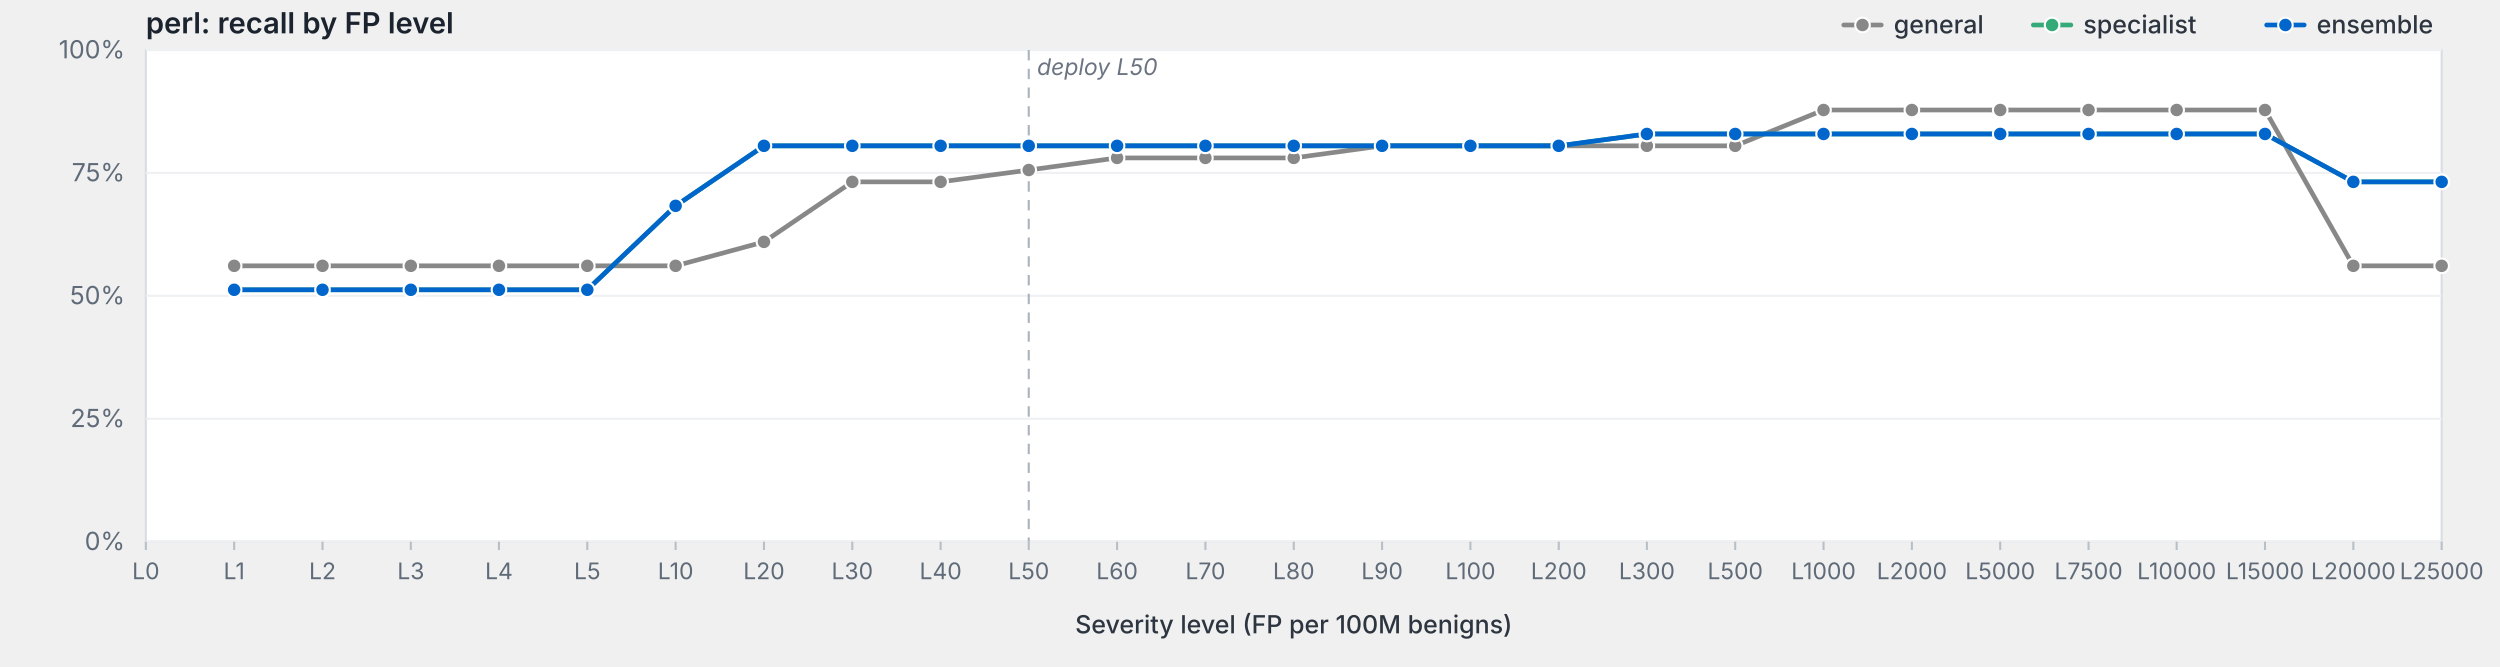
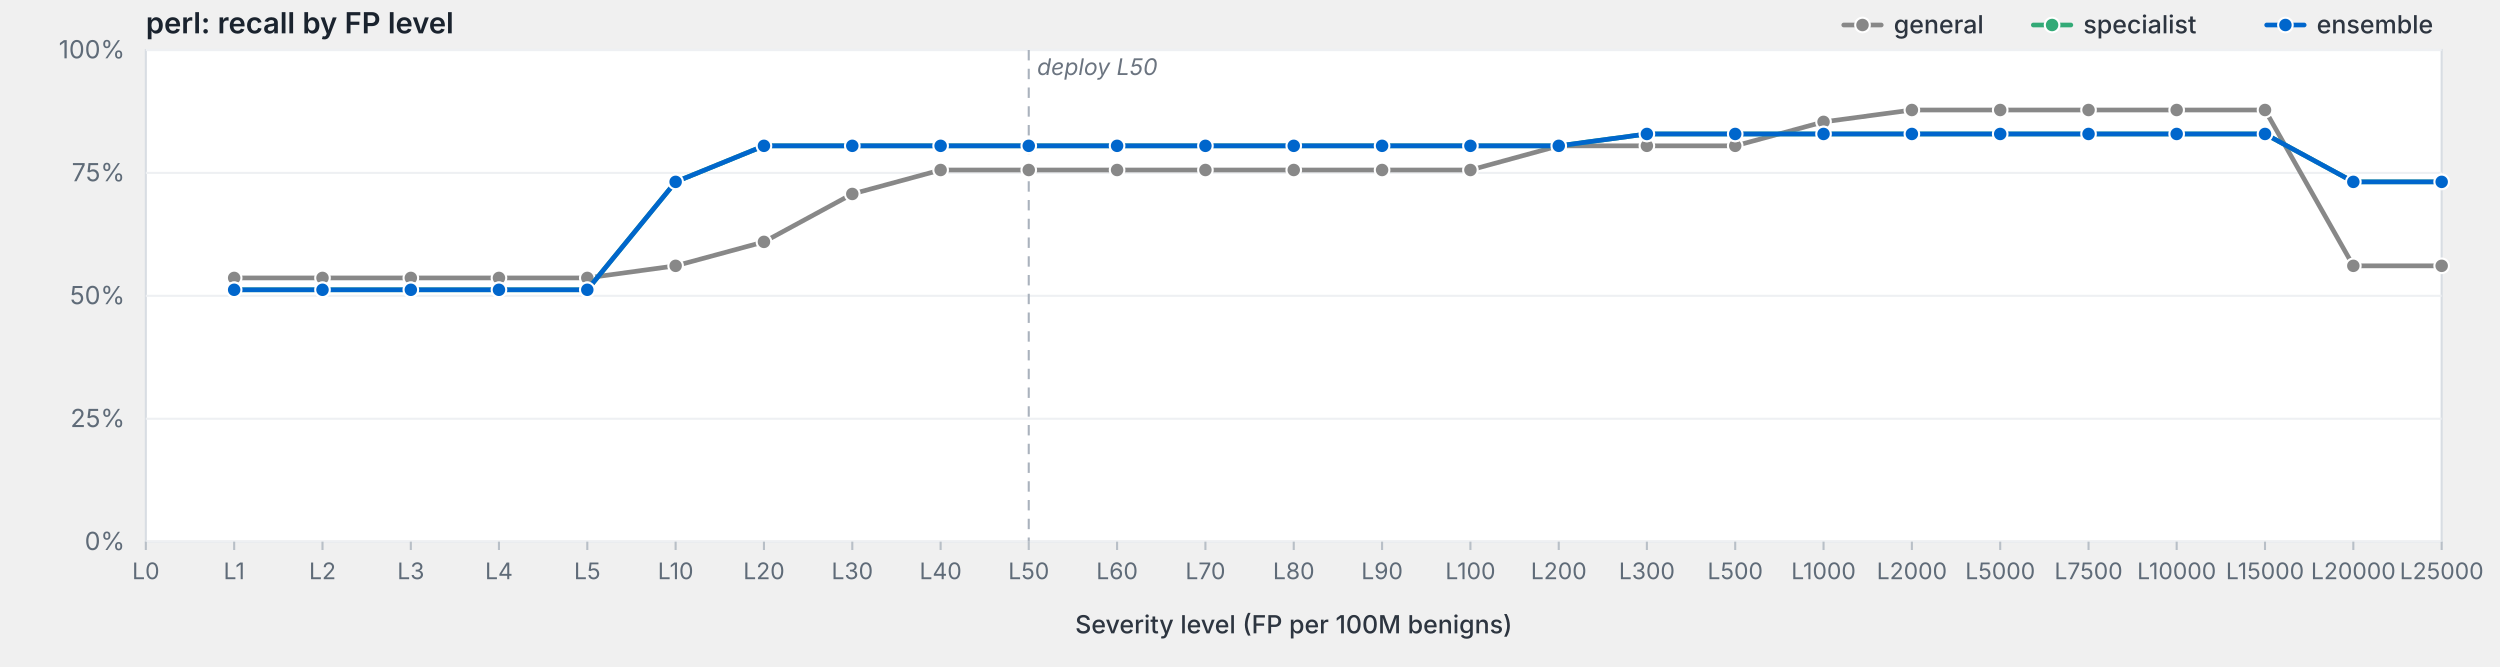
<svg xmlns="http://www.w3.org/2000/svg" viewBox="0 0 1200 320" width="1200" height="320" preserveAspectRatio="xMidYMid meet" role="img" aria-label="perl: recall by FP level">
  <style>svg { background: #fdfdfd; }.frame { fill: #fff; stroke: #d8dde3; stroke-width: 1; }.grid { stroke: #eef0f3; stroke-width: 1; }.tick { stroke: #b8bfc7; stroke-width: 1; }.axis-label { fill: #5f6b78; font-family: -apple-system, BlinkMacSystemFont, "Segoe UI", system-ui, sans-serif; font-size: 12px; }.x-label { fill: #5f6b78; font-family: -apple-system, BlinkMacSystemFont, "Segoe UI", system-ui, sans-serif; font-size: 11px; }.axis-title { fill: #2d3540; font-family: -apple-system, BlinkMacSystemFont, "Segoe UI", system-ui, sans-serif; font-size: 12px; font-weight: 500; }.title { fill: #1a232e; font-family: -apple-system, BlinkMacSystemFont, "Segoe UI", system-ui, sans-serif; font-size: 14px; font-weight: 600; }.deploy-marker { stroke: #aab2bd; stroke-width: 1; stroke-dasharray: 5,4; }.deploy-label { fill: #6b7480; font-family: -apple-system, BlinkMacSystemFont, "Segoe UI", system-ui, sans-serif; font-size: 11px; font-style: italic; }.curve { fill: none; stroke-width: 2.25; stroke-linejoin: round; stroke-linecap: round; }.marker { stroke: #fff; stroke-width: 1; }.legend-text { fill: #2d3540; font-family: -apple-system, BlinkMacSystemFont, "Segoe UI", system-ui, sans-serif; font-size: 12px; font-weight: 500; }</style>
  <text class="title" x="70" y="16">perl: recall by FP level</text>
  <rect class="frame" x="70" y="24" width="1102" height="236" />
  <line class="grid" x1="70" y1="260.0" x2="1172" y2="260.0" />
  <text class="axis-label" x="60" y="264.0" text-anchor="end">0%</text>
  <line class="grid" x1="70" y1="201.0" x2="1172" y2="201.0" />
  <text class="axis-label" x="60" y="205.0" text-anchor="end">25%</text>
  <line class="grid" x1="70" y1="142.0" x2="1172" y2="142.0" />
  <text class="axis-label" x="60" y="146.0" text-anchor="end">50%</text>
  <line class="grid" x1="70" y1="83.0" x2="1172" y2="83.0" />
  <text class="axis-label" x="60" y="87.0" text-anchor="end">75%</text>
  <line class="grid" x1="70" y1="24.0" x2="1172" y2="24.0" />
  <text class="axis-label" x="60" y="28.0" text-anchor="end">100%</text>
  <line class="deploy-marker" x1="493.8" y1="24" x2="493.8" y2="260" />
  <text class="deploy-label" x="497.8" y="36" text-anchor="start">deploy L50</text>
  <line class="tick" x1="70.0" y1="260" x2="70.0" y2="264" />
  <text class="x-label" x="70.0" y="278" text-anchor="middle">L0</text>
  <line class="tick" x1="112.4" y1="260" x2="112.4" y2="264" />
  <text class="x-label" x="112.4" y="278" text-anchor="middle">L1</text>
  <line class="tick" x1="154.8" y1="260" x2="154.8" y2="264" />
  <text class="x-label" x="154.8" y="278" text-anchor="middle">L2</text>
  <line class="tick" x1="197.2" y1="260" x2="197.2" y2="264" />
  <text class="x-label" x="197.2" y="278" text-anchor="middle">L3</text>
  <line class="tick" x1="239.5" y1="260" x2="239.5" y2="264" />
  <text class="x-label" x="239.5" y="278" text-anchor="middle">L4</text>
  <line class="tick" x1="281.9" y1="260" x2="281.9" y2="264" />
  <text class="x-label" x="281.9" y="278" text-anchor="middle">L5</text>
  <line class="tick" x1="324.3" y1="260" x2="324.3" y2="264" />
  <text class="x-label" x="324.3" y="278" text-anchor="middle">L10</text>
  <line class="tick" x1="366.7" y1="260" x2="366.7" y2="264" />
  <text class="x-label" x="366.7" y="278" text-anchor="middle">L20</text>
  <line class="tick" x1="409.1" y1="260" x2="409.1" y2="264" />
  <text class="x-label" x="409.1" y="278" text-anchor="middle">L30</text>
  <line class="tick" x1="451.5" y1="260" x2="451.5" y2="264" />
  <text class="x-label" x="451.5" y="278" text-anchor="middle">L40</text>
  <line class="tick" x1="493.8" y1="260" x2="493.8" y2="264" />
  <text class="x-label" x="493.8" y="278" text-anchor="middle">L50</text>
  <line class="tick" x1="536.2" y1="260" x2="536.2" y2="264" />
  <text class="x-label" x="536.2" y="278" text-anchor="middle">L60</text>
  <line class="tick" x1="578.6" y1="260" x2="578.6" y2="264" />
  <text class="x-label" x="578.6" y="278" text-anchor="middle">L70</text>
  <line class="tick" x1="621.0" y1="260" x2="621.0" y2="264" />
  <text class="x-label" x="621.0" y="278" text-anchor="middle">L80</text>
  <line class="tick" x1="663.4" y1="260" x2="663.4" y2="264" />
  <text class="x-label" x="663.4" y="278" text-anchor="middle">L90</text>
  <line class="tick" x1="705.8" y1="260" x2="705.8" y2="264" />
  <text class="x-label" x="705.8" y="278" text-anchor="middle">L100</text>
  <line class="tick" x1="748.2" y1="260" x2="748.2" y2="264" />
  <text class="x-label" x="748.2" y="278" text-anchor="middle">L200</text>
  <line class="tick" x1="790.5" y1="260" x2="790.5" y2="264" />
  <text class="x-label" x="790.5" y="278" text-anchor="middle">L300</text>
  <line class="tick" x1="832.9" y1="260" x2="832.9" y2="264" />
  <text class="x-label" x="832.9" y="278" text-anchor="middle">L500</text>
  <line class="tick" x1="875.3" y1="260" x2="875.3" y2="264" />
  <text class="x-label" x="875.3" y="278" text-anchor="middle">L1000</text>
  <line class="tick" x1="917.7" y1="260" x2="917.7" y2="264" />
  <text class="x-label" x="917.7" y="278" text-anchor="middle">L2000</text>
  <line class="tick" x1="960.1" y1="260" x2="960.1" y2="264" />
  <text class="x-label" x="960.1" y="278" text-anchor="middle">L5000</text>
  <line class="tick" x1="1002.5" y1="260" x2="1002.5" y2="264" />
  <text class="x-label" x="1002.5" y="278" text-anchor="middle">L7500</text>
  <line class="tick" x1="1044.8" y1="260" x2="1044.8" y2="264" />
  <text class="x-label" x="1044.8" y="278" text-anchor="middle">L10000</text>
  <line class="tick" x1="1087.2" y1="260" x2="1087.2" y2="264" />
  <text class="x-label" x="1087.2" y="278" text-anchor="middle">L15000</text>
  <line class="tick" x1="1129.6" y1="260" x2="1129.6" y2="264" />
  <text class="x-label" x="1129.6" y="278" text-anchor="middle">L20000</text>
  <line class="tick" x1="1172.0" y1="260" x2="1172.0" y2="264" />
  <text class="x-label" x="1172.0" y="278" text-anchor="middle">L25000</text>
  <text class="axis-title" x="621.0" y="304" text-anchor="middle">Severity level (FP per 100M benigns)</text>
-   <path class="curve" d="M112.4,127.6 L154.8,127.6 L197.2,127.6 L239.5,127.6 L281.9,127.6 L324.3,127.6 L366.7,116.1 L409.1,87.3 L451.5,87.3 L493.8,81.6 L536.2,75.8 L578.6,75.8 L621.0,75.8 L663.4,70.0 L705.8,70.0 L748.2,70.0 L790.5,70.0 L832.9,70.0 L875.3,52.8 L917.7,52.8 L960.1,52.8 L1002.5,52.8 L1044.8,52.8 L1087.2,52.8 L1129.6,127.6 L1172.0,127.6" stroke="#888" />
-   <circle class="marker" cx="112.4" cy="127.6" r="3.5" fill="#888" />
-   <circle class="marker" cx="154.8" cy="127.6" r="3.5" fill="#888" />
-   <circle class="marker" cx="197.2" cy="127.6" r="3.5" fill="#888" />
-   <circle class="marker" cx="239.5" cy="127.6" r="3.5" fill="#888" />
-   <circle class="marker" cx="281.9" cy="127.6" r="3.5" fill="#888" />
+   <path class="curve" d="M112.4,133.4 L154.8,133.4 L197.2,133.4 L239.5,133.4 L281.9,133.4 L324.3,127.6 L366.7,116.1 L409.1,93.1 L451.5,81.6 L493.8,81.6 L536.2,81.6 L578.6,81.6 L621.0,81.6 L663.4,81.6 L705.8,81.6 L748.2,70.0 L790.5,70.0 L832.9,70.0 L875.3,58.5 L917.7,52.8 L960.1,52.8 L1002.5,52.8 L1044.8,52.8 L1087.2,52.8 L1129.6,127.6 L1172.0,127.6" stroke="#888" />
+   <circle class="marker" cx="112.4" cy="133.4" r="3.5" fill="#888" />
+   <circle class="marker" cx="154.8" cy="133.4" r="3.5" fill="#888" />
+   <circle class="marker" cx="197.2" cy="133.4" r="3.5" fill="#888" />
+   <circle class="marker" cx="239.5" cy="133.4" r="3.5" fill="#888" />
+   <circle class="marker" cx="281.9" cy="133.4" r="3.5" fill="#888" />
  <circle class="marker" cx="324.3" cy="127.6" r="3.5" fill="#888" />
  <circle class="marker" cx="366.7" cy="116.1" r="3.5" fill="#888" />
-   <circle class="marker" cx="409.1" cy="87.3" r="3.5" fill="#888" />
-   <circle class="marker" cx="451.5" cy="87.3" r="3.5" fill="#888" />
+   <circle class="marker" cx="409.1" cy="93.1" r="3.5" fill="#888" />
+   <circle class="marker" cx="451.5" cy="81.6" r="3.5" fill="#888" />
  <circle class="marker" cx="493.8" cy="81.6" r="3.5" fill="#888" />
-   <circle class="marker" cx="536.2" cy="75.8" r="3.5" fill="#888" />
-   <circle class="marker" cx="578.6" cy="75.8" r="3.5" fill="#888" />
-   <circle class="marker" cx="621.0" cy="75.8" r="3.5" fill="#888" />
-   <circle class="marker" cx="663.4" cy="70.0" r="3.5" fill="#888" />
-   <circle class="marker" cx="705.8" cy="70.0" r="3.5" fill="#888" />
+   <circle class="marker" cx="536.2" cy="81.6" r="3.5" fill="#888" />
+   <circle class="marker" cx="578.6" cy="81.6" r="3.5" fill="#888" />
+   <circle class="marker" cx="621.0" cy="81.6" r="3.5" fill="#888" />
+   <circle class="marker" cx="663.4" cy="81.6" r="3.5" fill="#888" />
+   <circle class="marker" cx="705.8" cy="81.6" r="3.5" fill="#888" />
  <circle class="marker" cx="748.2" cy="70.0" r="3.5" fill="#888" />
  <circle class="marker" cx="790.5" cy="70.0" r="3.5" fill="#888" />
  <circle class="marker" cx="832.9" cy="70.0" r="3.5" fill="#888" />
-   <circle class="marker" cx="875.3" cy="52.8" r="3.5" fill="#888" />
+   <circle class="marker" cx="875.3" cy="58.5" r="3.5" fill="#888" />
  <circle class="marker" cx="917.7" cy="52.8" r="3.5" fill="#888" />
  <circle class="marker" cx="960.1" cy="52.8" r="3.5" fill="#888" />
  <circle class="marker" cx="1002.5" cy="52.8" r="3.5" fill="#888" />
  <circle class="marker" cx="1044.8" cy="52.8" r="3.5" fill="#888" />
  <circle class="marker" cx="1087.2" cy="52.8" r="3.5" fill="#888" />
  <circle class="marker" cx="1129.6" cy="127.6" r="3.5" fill="#888" />
  <circle class="marker" cx="1172.0" cy="127.6" r="3.5" fill="#888" />
-   <path class="curve" d="M112.4,139.1 L154.8,139.1 L197.2,139.1 L239.5,139.1 L281.9,139.1 L324.3,98.8 L366.7,70.0 L409.1,70.0 L451.5,70.0 L493.8,70.0 L536.2,70.0 L578.6,70.0 L621.0,70.0 L663.4,70.0 L705.8,70.0 L748.2,70.0 L790.5,64.3 L832.9,64.3 L875.3,64.3 L917.7,64.3 L960.1,64.3 L1002.5,64.3 L1044.8,64.3 L1087.2,64.3 L1129.6,87.3 L1172.0,87.3" stroke="#3a7" />
+   <path class="curve" d="M112.4,139.1 L154.8,139.1 L197.2,139.1 L239.5,139.1 L281.9,139.1 L324.3,87.3 L366.7,70.0 L409.1,70.0 L451.5,70.0 L493.8,70.0 L536.2,70.0 L578.6,70.0 L621.0,70.0 L663.4,70.0 L705.8,70.0 L748.2,70.0 L790.5,64.3 L832.9,64.3 L875.3,64.3 L917.7,64.3 L960.1,64.3 L1002.5,64.3 L1044.8,64.3 L1087.2,64.3 L1129.6,87.3 L1172.0,87.3" stroke="#3a7" />
  <circle class="marker" cx="112.4" cy="139.1" r="3.5" fill="#3a7" />
  <circle class="marker" cx="154.8" cy="139.1" r="3.5" fill="#3a7" />
  <circle class="marker" cx="197.2" cy="139.1" r="3.5" fill="#3a7" />
  <circle class="marker" cx="239.5" cy="139.1" r="3.5" fill="#3a7" />
  <circle class="marker" cx="281.9" cy="139.1" r="3.5" fill="#3a7" />
-   <circle class="marker" cx="324.3" cy="98.8" r="3.5" fill="#3a7" />
+   <circle class="marker" cx="324.3" cy="87.3" r="3.5" fill="#3a7" />
  <circle class="marker" cx="366.7" cy="70.0" r="3.5" fill="#3a7" />
  <circle class="marker" cx="409.1" cy="70.0" r="3.5" fill="#3a7" />
  <circle class="marker" cx="451.5" cy="70.0" r="3.5" fill="#3a7" />
  <circle class="marker" cx="493.8" cy="70.0" r="3.5" fill="#3a7" />
  <circle class="marker" cx="536.2" cy="70.0" r="3.5" fill="#3a7" />
  <circle class="marker" cx="578.6" cy="70.0" r="3.5" fill="#3a7" />
  <circle class="marker" cx="621.0" cy="70.0" r="3.5" fill="#3a7" />
  <circle class="marker" cx="663.4" cy="70.0" r="3.5" fill="#3a7" />
  <circle class="marker" cx="705.8" cy="70.0" r="3.5" fill="#3a7" />
  <circle class="marker" cx="748.2" cy="70.0" r="3.5" fill="#3a7" />
  <circle class="marker" cx="790.5" cy="64.3" r="3.5" fill="#3a7" />
  <circle class="marker" cx="832.9" cy="64.3" r="3.5" fill="#3a7" />
  <circle class="marker" cx="875.3" cy="64.3" r="3.5" fill="#3a7" />
  <circle class="marker" cx="917.7" cy="64.3" r="3.5" fill="#3a7" />
  <circle class="marker" cx="960.1" cy="64.3" r="3.5" fill="#3a7" />
  <circle class="marker" cx="1002.5" cy="64.3" r="3.5" fill="#3a7" />
  <circle class="marker" cx="1044.8" cy="64.3" r="3.5" fill="#3a7" />
  <circle class="marker" cx="1087.2" cy="64.3" r="3.5" fill="#3a7" />
  <circle class="marker" cx="1129.6" cy="87.3" r="3.5" fill="#3a7" />
  <circle class="marker" cx="1172.0" cy="87.3" r="3.5" fill="#3a7" />
-   <path class="curve" d="M112.4,139.1 L154.8,139.1 L197.2,139.1 L239.5,139.1 L281.9,139.1 L324.3,98.8 L366.7,70.0 L409.1,70.0 L451.5,70.0 L493.8,70.0 L536.2,70.0 L578.6,70.0 L621.0,70.0 L663.4,70.0 L705.8,70.0 L748.2,70.0 L790.5,64.3 L832.9,64.3 L875.3,64.3 L917.7,64.3 L960.1,64.3 L1002.5,64.3 L1044.8,64.3 L1087.2,64.3 L1129.6,87.3 L1172.0,87.3" stroke="#06c" />
+   <path class="curve" d="M112.4,139.1 L154.8,139.1 L197.2,139.1 L239.5,139.1 L281.9,139.1 L324.3,87.3 L366.7,70.0 L409.1,70.0 L451.5,70.0 L493.8,70.0 L536.2,70.0 L578.6,70.0 L621.0,70.0 L663.4,70.0 L705.8,70.0 L748.2,70.0 L790.5,64.3 L832.9,64.3 L875.3,64.3 L917.7,64.3 L960.1,64.3 L1002.5,64.3 L1044.8,64.3 L1087.2,64.3 L1129.6,87.3 L1172.0,87.3" stroke="#06c" />
  <circle class="marker" cx="112.4" cy="139.1" r="3.5" fill="#06c" />
  <circle class="marker" cx="154.8" cy="139.1" r="3.5" fill="#06c" />
  <circle class="marker" cx="197.2" cy="139.1" r="3.5" fill="#06c" />
  <circle class="marker" cx="239.5" cy="139.1" r="3.5" fill="#06c" />
  <circle class="marker" cx="281.9" cy="139.1" r="3.5" fill="#06c" />
-   <circle class="marker" cx="324.3" cy="98.8" r="3.5" fill="#06c" />
+   <circle class="marker" cx="324.3" cy="87.3" r="3.5" fill="#06c" />
  <circle class="marker" cx="366.7" cy="70.0" r="3.5" fill="#06c" />
  <circle class="marker" cx="409.1" cy="70.0" r="3.5" fill="#06c" />
  <circle class="marker" cx="451.5" cy="70.0" r="3.5" fill="#06c" />
  <circle class="marker" cx="493.8" cy="70.0" r="3.5" fill="#06c" />
  <circle class="marker" cx="536.2" cy="70.0" r="3.5" fill="#06c" />
  <circle class="marker" cx="578.6" cy="70.0" r="3.5" fill="#06c" />
  <circle class="marker" cx="621.0" cy="70.0" r="3.5" fill="#06c" />
  <circle class="marker" cx="663.4" cy="70.0" r="3.5" fill="#06c" />
  <circle class="marker" cx="705.8" cy="70.0" r="3.5" fill="#06c" />
  <circle class="marker" cx="748.2" cy="70.0" r="3.5" fill="#06c" />
  <circle class="marker" cx="790.5" cy="64.3" r="3.5" fill="#06c" />
  <circle class="marker" cx="832.9" cy="64.3" r="3.5" fill="#06c" />
  <circle class="marker" cx="875.3" cy="64.3" r="3.5" fill="#06c" />
  <circle class="marker" cx="917.7" cy="64.3" r="3.5" fill="#06c" />
  <circle class="marker" cx="960.1" cy="64.3" r="3.5" fill="#06c" />
  <circle class="marker" cx="1002.5" cy="64.3" r="3.5" fill="#06c" />
  <circle class="marker" cx="1044.8" cy="64.3" r="3.5" fill="#06c" />
  <circle class="marker" cx="1087.2" cy="64.3" r="3.5" fill="#06c" />
  <circle class="marker" cx="1129.6" cy="87.3" r="3.5" fill="#06c" />
  <circle class="marker" cx="1172.0" cy="87.3" r="3.5" fill="#06c" />
  <line x1="1088.0" y1="12.0" x2="1106.0" y2="12.0" stroke="#06c" stroke-width="2.25" stroke-linecap="round" />
  <circle cx="1097.0" cy="12.0" r="3.5" fill="#06c" stroke="#fff" stroke-width="1" />
  <text class="legend-text" x="1112.0" y="16.0">ensemble</text>
  <line x1="976.0" y1="12.0" x2="994.0" y2="12.0" stroke="#3a7" stroke-width="2.25" stroke-linecap="round" />
  <circle cx="985.0" cy="12.0" r="3.5" fill="#3a7" stroke="#fff" stroke-width="1" />
  <text class="legend-text" x="1000.0" y="16.0">specialist</text>
  <line x1="885.0" y1="12.0" x2="903.0" y2="12.0" stroke="#888" stroke-width="2.25" stroke-linecap="round" />
  <circle cx="894.0" cy="12.0" r="3.5" fill="#888" stroke="#fff" stroke-width="1" />
  <text class="legend-text" x="909.0" y="16.0">general</text>
</svg>
